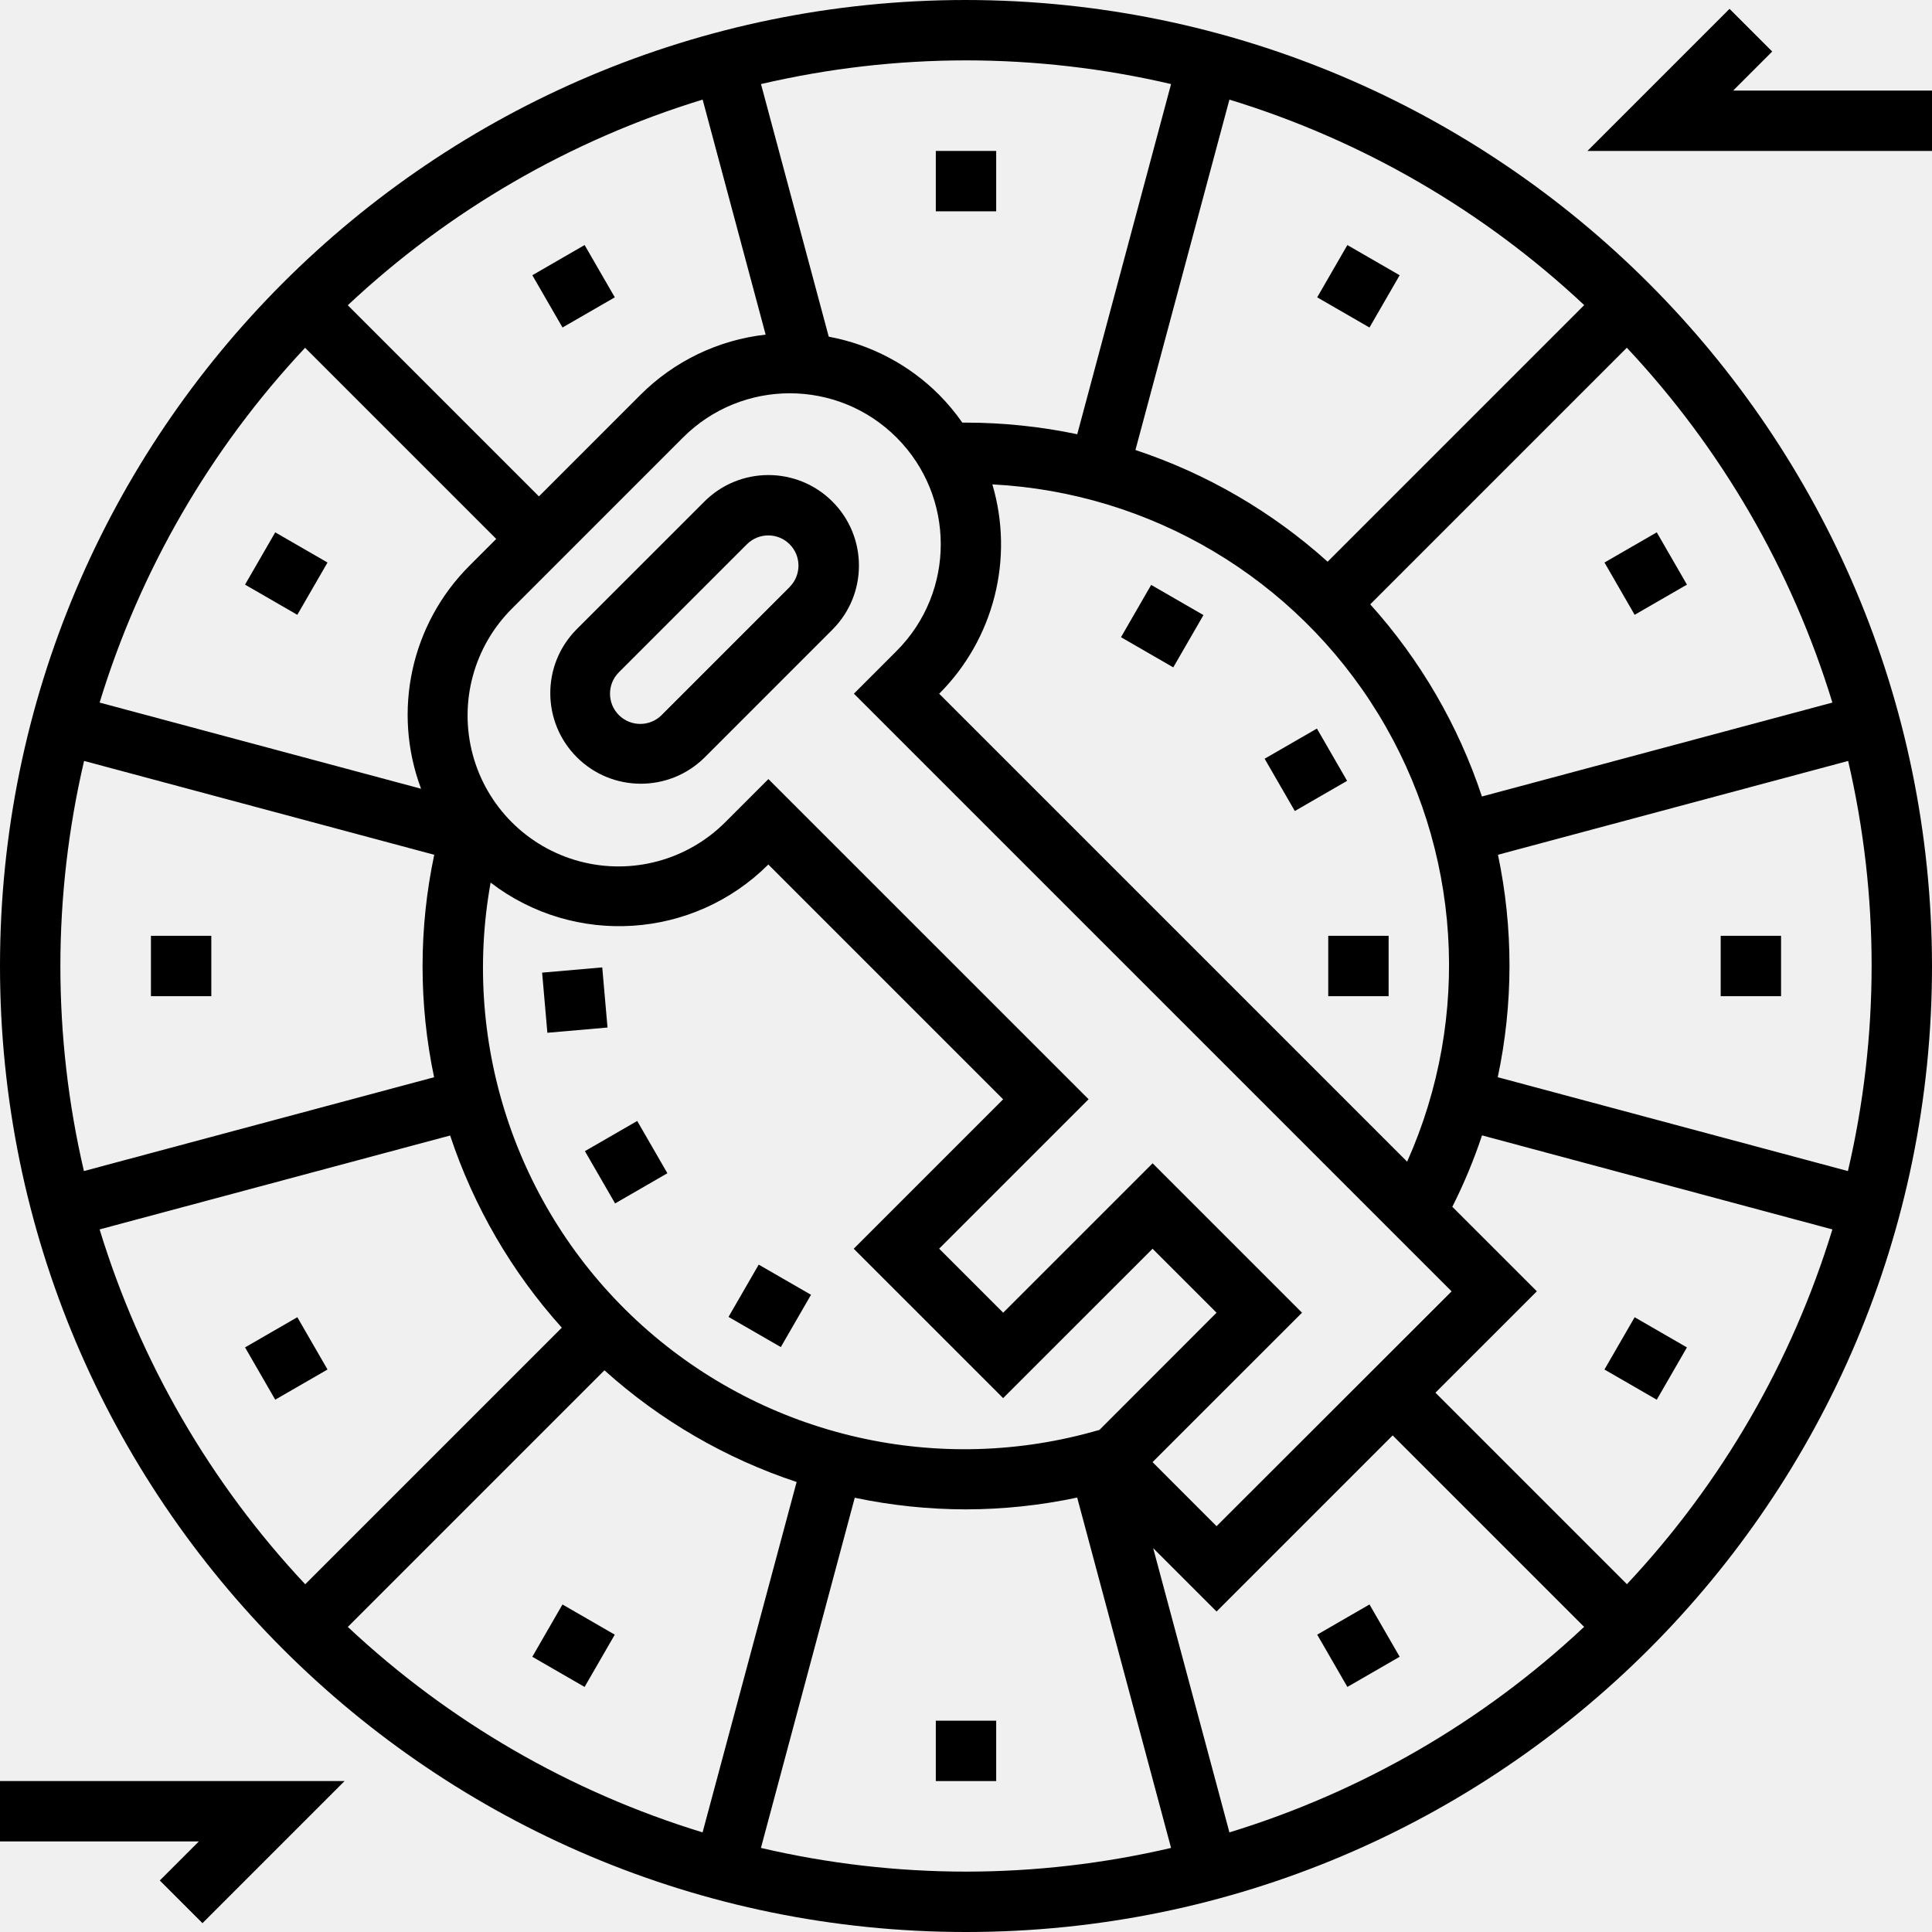
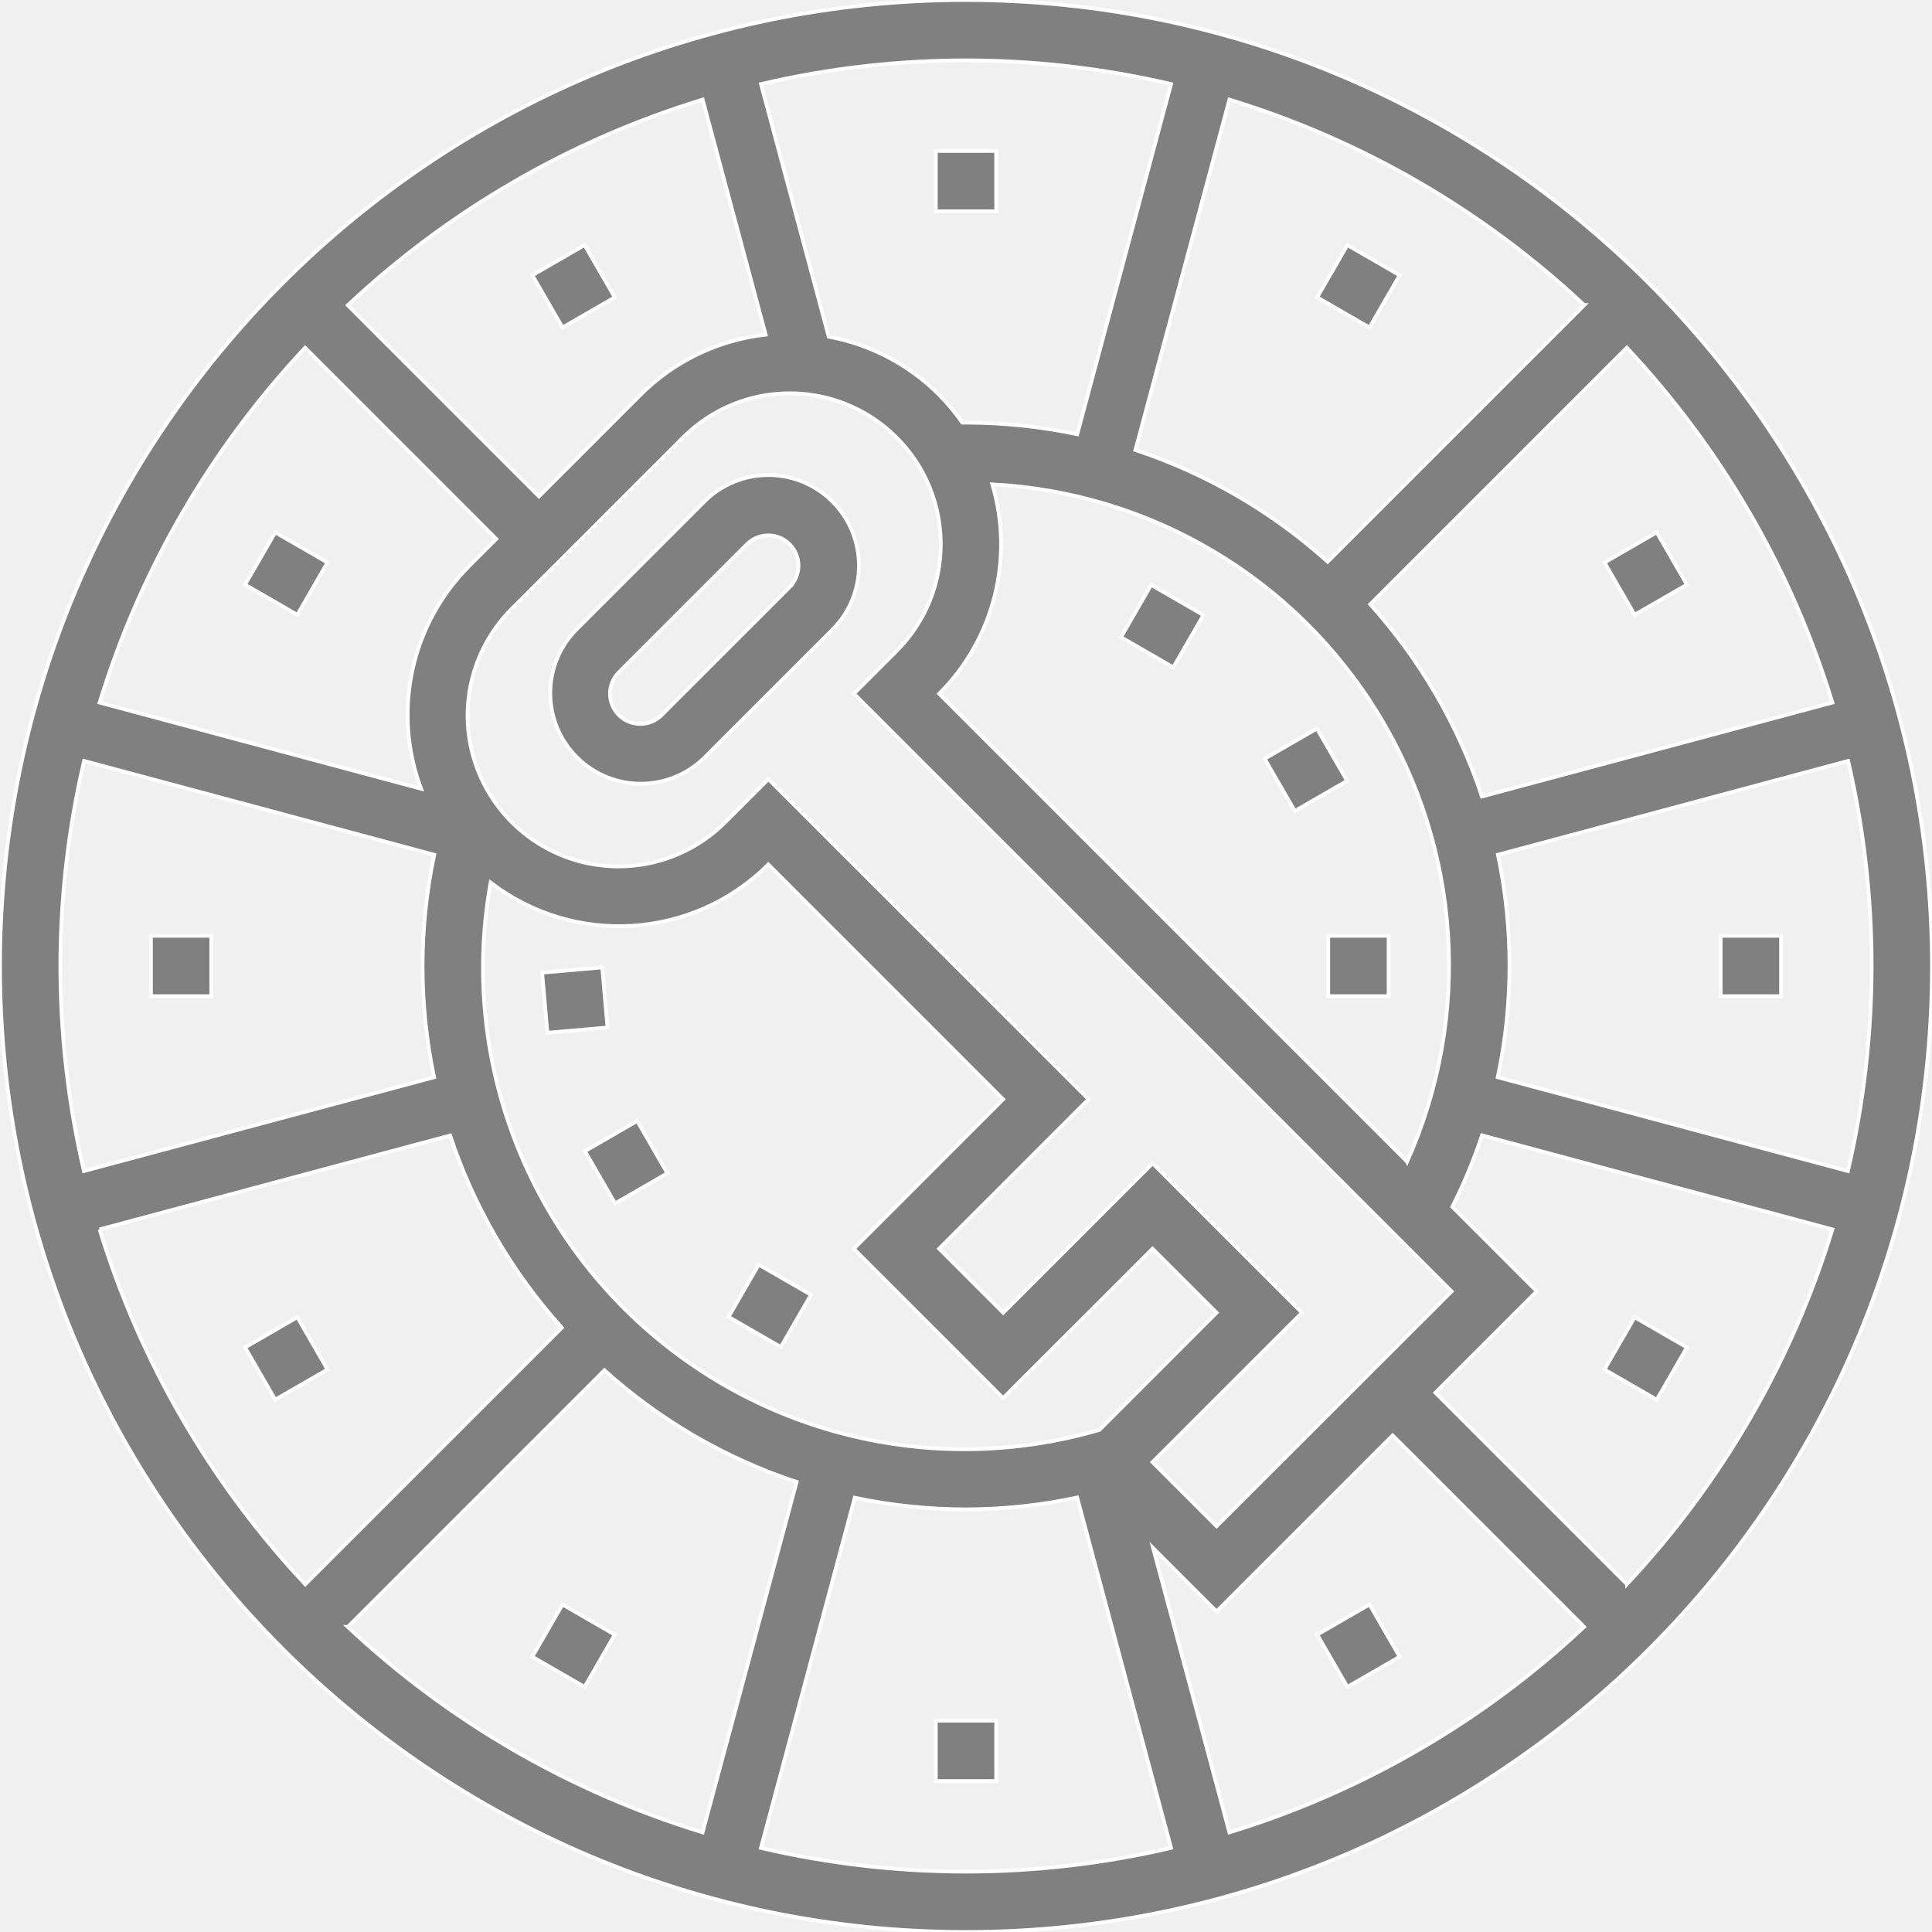
<svg xmlns="http://www.w3.org/2000/svg" height="512pt" viewBox="0 0 512 512" width="512pt">
-   <path d="m352 248h16v16h-16zm0 0" />
-   <path d="m155.008 305.066 13.859-8 7.996 13.855-13.855 8zm0 0" />
-   <path d="m335.141 201.07 13.855-7.996 8 13.855-13.855 8zm0 0" />
-   <path d="m193.066 348.992 8-13.855 13.859 7.996-8 13.859zm0 0" />
-   <path d="m297.074 168.863 7.996-13.855 13.859 7.996-8 13.859zm0 0" />
-   <path d="m141.074 72.938 13.855-8 8 13.859-13.859 7.996zm0 0" />
-   <path d="m349.07 433.199 13.859-8 8 13.859-13.859 7.996zm0 0" />
-   <path d="m40 248h16v16h-16zm0 0" />
-   <path d="m143.668 257.762 15.934-1.395 1.395 15.938-15.938 1.391zm0 0" />
-   <path d="m456 248h16v16h-16zm0 0" />
-   <path d="m141.066 439.062 7.996-13.859 13.859 8-8 13.855zm0 0" />
-   <path d="m349.066 78.797 8-13.855 13.859 8-8 13.855zm0 0" />
-   <path d="m220.602 132.922c-9.375-9.371-24.566-9.371-33.938 0l-33.945 33.941c-9.238 9.395-9.176 24.484.145 33.805 9.316 9.316 24.406 9.375 33.801.133l33.938-33.945c9.367-9.371 9.367-24.562 0-33.934zm-11.312 22.629-33.945 33.945c-3.125 3.133-8.199 3.137-11.332.012-3.133-3.125-3.137-8.199-.012-11.332l33.945-33.945c3.125-3.121 8.191-3.121 11.316.004 3.121 3.129 3.121 8.195-.004 11.316zm0 0" />
-   <path d="m256 0c-141.387 0-256 114.613-256 256s114.613 256 256 256 256-114.613 256-256c-.16-141.32-114.68-255.84-256-256zm163.832 80.855-68 68c-14.75-13.277-32.09-23.355-50.93-29.598l24.906-92.859c35.09 10.727 67.258 29.355 94.023 54.457zm-74.785 267.023-39.59-39.59-39.602 39.59-16.969-16.969 39.602-39.598-84.855-84.848-11.312 11.312c-10.09 10.176-24.855 14.18-38.703 10.492-13.852-3.691-24.668-14.508-28.355-28.355-3.691-13.852.312-28.617 10.492-38.707l45.246-45.254c15.621-15.629 40.953-15.637 56.586-.016 15.629 15.621 15.637 40.953.016 56.582l-11.312 11.312 158.398 158.398-62.289 62.227-16.965-16.977zm-53.672 31.051c-42.41 12.406-88.219 1.98-121.086-27.559-32.863-29.535-48.102-73.977-40.273-117.469 22.273 17.066 53.734 15.012 73.602-4.797l62.223 62.223-39.594 39.602 39.594 39.59 39.602-39.59 16.957 16.949zm81.52-71.082-124-124c14.508-14.516 19.914-35.801 14.09-55.48 42.02 2.168 80.27 24.91 102.242 60.793 21.973 35.883 24.848 80.289 7.676 118.703zm-116.895-291.848c18.297.012 36.527 2.117 54.344 6.281l-24.863 92.797c-9.695-2.035-19.574-3.066-29.48-3.078h-.977c-1.832-2.625-3.887-5.09-6.137-7.367-7.969-7.984-18.172-13.355-29.262-15.41l-17.953-66.941c17.809-4.164 36.039-6.27 54.328-6.281zm-69.793 10.398 16.695 62.281c-12.566 1.406-24.281 7.051-33.215 16l-26.863 26.871-50.656-50.656c26.766-25.121 58.938-43.762 94.039-54.496zm-105.352 65.77 50.656 50.656-7.07 7.07c-15.523 15.477-20.551 38.605-12.855 59.129l-85.188-22.832c10.727-35.09 29.355-67.258 54.457-94.023zm-64.855 163.832c.012-18.297 2.117-36.527 6.281-54.344l92.797 24.871c-4.113 19.434-4.125 39.512-.039 58.953l-92.801 24.863c-4.148-17.816-6.238-36.051-6.238-54.344zm10.398 69.809 92.891-24.887c6.246 18.836 16.324 36.176 29.598 50.926l-68 68c-25.113-26.766-43.754-58.938-54.488-94.039zm65.785 105.336 68-68c14.75 13.277 32.09 23.355 50.93 29.598l-24.922 92.859c-35.09-10.727-67.258-29.355-94.023-54.457zm163.816 64.855c-18.297-.012-36.527-2.117-54.344-6.281l24.863-92.797c9.695 2.035 19.574 3.066 29.48 3.078 9.902-.02 19.777-1.066 29.465-3.129l24.879 92.848c-17.816 4.164-36.047 6.27-54.344 6.281zm69.809-10.398-20.207-75.328 16.797 16.797 46.672-46.672 50.738 50.738c-26.758 25.102-58.918 43.73-94 54.465zm105.336-65.785-50.738-50.738 26.875-26.871-22.402-22.398c3.086-6.105 5.715-12.43 7.875-18.922l92.848 24.922c-10.727 35.09-29.355 67.258-54.457 94.023zm64.855-163.816c-.012 18.297-2.117 36.527-6.281 54.344l-92.797-24.871c4.129-19.434 4.148-39.512.055-58.953l92.801-24.863c4.141 17.816 6.23 36.051 6.223 54.344zm-103.273-44.922c-6.246-18.836-16.324-36.176-29.598-50.926l68-68c25.109 26.77 43.742 58.941 54.473 94.039zm0 0" />
-   <path d="m248 40h16v16h-16zm0 0" />
-   <path d="m248 456h16v16h-16zm0 0" />
-   <path d="m64.938 154.934 8-13.855 13.855 7.996-8 13.859zm0 0" />
-   <path d="m425.199 362.938 8-13.859 13.855 8-7.996 13.859zm0 0" />
-   <path d="m64.941 357.074 13.855-8 8 13.859-13.859 7.996zm0 0" />
-   <path d="m425.203 149.074 13.855-8 8 13.859-13.859 7.996zm0 0" />
-   <path d="m459.312 24 10.344-10.344-11.312-11.312-37.656 37.656h91.312v-16zm0 0" />
-   <path d="m0 488h52.688l-10.344 10.344 11.312 11.312 37.656-37.656h-91.312zm0 0" />
+   <g fill="grey" stroke="white">
+     <path d="m352 248h16v16h-16zm0 0" />
+     <path d="m155.008 305.066 13.859-8 7.996 13.855-13.855 8zm0 0" />
+     <path d="m335.141 201.07 13.855-7.996 8 13.855-13.855 8zm0 0" />
+     <path d="m193.066 348.992 8-13.855 13.859 7.996-8 13.859zm0 0" />
+     <path d="m297.074 168.863 7.996-13.855 13.859 7.996-8 13.859zm0 0" />
+     <path d="m141.074 72.938 13.855-8 8 13.859-13.859 7.996zm0 0" />
+     <path d="m349.07 433.199 13.859-8 8 13.859-13.859 7.996zm0 0" />
+     <path d="m40 248h16v16h-16zm0 0" />
+     <path d="m143.668 257.762 15.934-1.395 1.395 15.938-15.938 1.391zm0 0" />
+     <path d="m456 248h16v16h-16zm0 0" />
+     <path d="m141.066 439.062 7.996-13.859 13.859 8-8 13.855zm0 0" />
+     <path d="m349.066 78.797 8-13.855 13.859 8-8 13.855zm0 0" />
+     <path d="m220.602 132.922c-9.375-9.371-24.566-9.371-33.938 0l-33.945 33.941c-9.238 9.395-9.176 24.484.145 33.805 9.316 9.316 24.406 9.375 33.801.133l33.938-33.945c9.367-9.371 9.367-24.562 0-33.934zm-11.312 22.629-33.945 33.945c-3.125 3.133-8.199 3.137-11.332.012-3.133-3.125-3.137-8.199-.012-11.332l33.945-33.945c3.125-3.121 8.191-3.121 11.316.004 3.121 3.129 3.121 8.195-.004 11.316zm0 0" />
+     <path d="m256 0c-141.387 0-256 114.613-256 256s114.613 256 256 256 256-114.613 256-256c-.16-141.32-114.68-255.84-256-256zm163.832 80.855-68 68c-14.75-13.277-32.09-23.355-50.93-29.598l24.906-92.859c35.09 10.727 67.258 29.355 94.023 54.457zm-74.785 267.023-39.59-39.59-39.602 39.59-16.969-16.969 39.602-39.598-84.855-84.848-11.312 11.312c-10.09 10.176-24.855 14.18-38.703 10.492-13.852-3.691-24.668-14.508-28.355-28.355-3.691-13.852.312-28.617 10.492-38.707l45.246-45.254c15.621-15.629 40.953-15.637 56.586-.016 15.629 15.621 15.637 40.953.016 56.582l-11.312 11.312 158.398 158.398-62.289 62.227-16.965-16.977zm-53.672 31.051c-42.41 12.406-88.219 1.98-121.086-27.559-32.863-29.535-48.102-73.977-40.273-117.469 22.273 17.066 53.734 15.012 73.602-4.797l62.223 62.223-39.594 39.602 39.594 39.59 39.602-39.59 16.957 16.949zm81.52-71.082-124-124c14.508-14.516 19.914-35.801 14.09-55.48 42.02 2.168 80.27 24.91 102.242 60.793 21.973 35.883 24.848 80.289 7.676 118.703zm-116.895-291.848c18.297.012 36.527 2.117 54.344 6.281l-24.863 92.797c-9.695-2.035-19.574-3.066-29.48-3.078h-.977c-1.832-2.625-3.887-5.09-6.137-7.367-7.969-7.984-18.172-13.355-29.262-15.41l-17.953-66.941c17.809-4.164 36.039-6.27 54.328-6.281zm-69.793 10.398 16.695 62.281c-12.566 1.406-24.281 7.051-33.215 16l-26.863 26.871-50.656-50.656c26.766-25.121 58.938-43.762 94.039-54.496zm-105.352 65.77 50.656 50.656-7.07 7.07c-15.523 15.477-20.551 38.605-12.855 59.129l-85.188-22.832c10.727-35.09 29.355-67.258 54.457-94.023zm-64.855 163.832c.012-18.297 2.117-36.527 6.281-54.344l92.797 24.871c-4.113 19.434-4.125 39.512-.039 58.953l-92.801 24.863c-4.148-17.816-6.238-36.051-6.238-54.344zm10.398 69.809 92.891-24.887c6.246 18.836 16.324 36.176 29.598 50.926l-68 68c-25.113-26.766-43.754-58.938-54.488-94.039zm65.785 105.336 68-68c14.75 13.277 32.09 23.355 50.93 29.598l-24.922 92.859c-35.09-10.727-67.258-29.355-94.023-54.457zm163.816 64.855c-18.297-.012-36.527-2.117-54.344-6.281l24.863-92.797c9.695 2.035 19.574 3.066 29.48 3.078 9.902-.02 19.777-1.066 29.465-3.129l24.879 92.848c-17.816 4.164-36.047 6.27-54.344 6.281zm69.809-10.398-20.207-75.328 16.797 16.797 46.672-46.672 50.738 50.738c-26.758 25.102-58.918 43.73-94 54.465zm105.336-65.785-50.738-50.738 26.875-26.871-22.402-22.398c3.086-6.105 5.715-12.43 7.875-18.922l92.848 24.922c-10.727 35.09-29.355 67.258-54.457 94.023zm64.855-163.816c-.012 18.297-2.117 36.527-6.281 54.344l-92.797-24.871c4.129-19.434 4.148-39.512.055-58.953l92.801-24.863c4.141 17.816 6.23 36.051 6.223 54.344zm-103.273-44.922c-6.246-18.836-16.324-36.176-29.598-50.926l68-68c25.109 26.77 43.742 58.941 54.473 94.039zm0 0" />
+     <path d="m248 40h16v16h-16zm0 0" />
+     <path d="m248 456h16v16h-16zm0 0" />
+     <path d="m64.938 154.934 8-13.855 13.855 7.996-8 13.859zm0 0" />
+     <path d="m425.199 362.938 8-13.859 13.855 8-7.996 13.859zm0 0" />
+     <path d="m64.941 357.074 13.855-8 8 13.859-13.859 7.996zm0 0" />
+     <path d="m425.203 149.074 13.855-8 8 13.859-13.859 7.996zm0 0" />
+   </g>
</svg>
